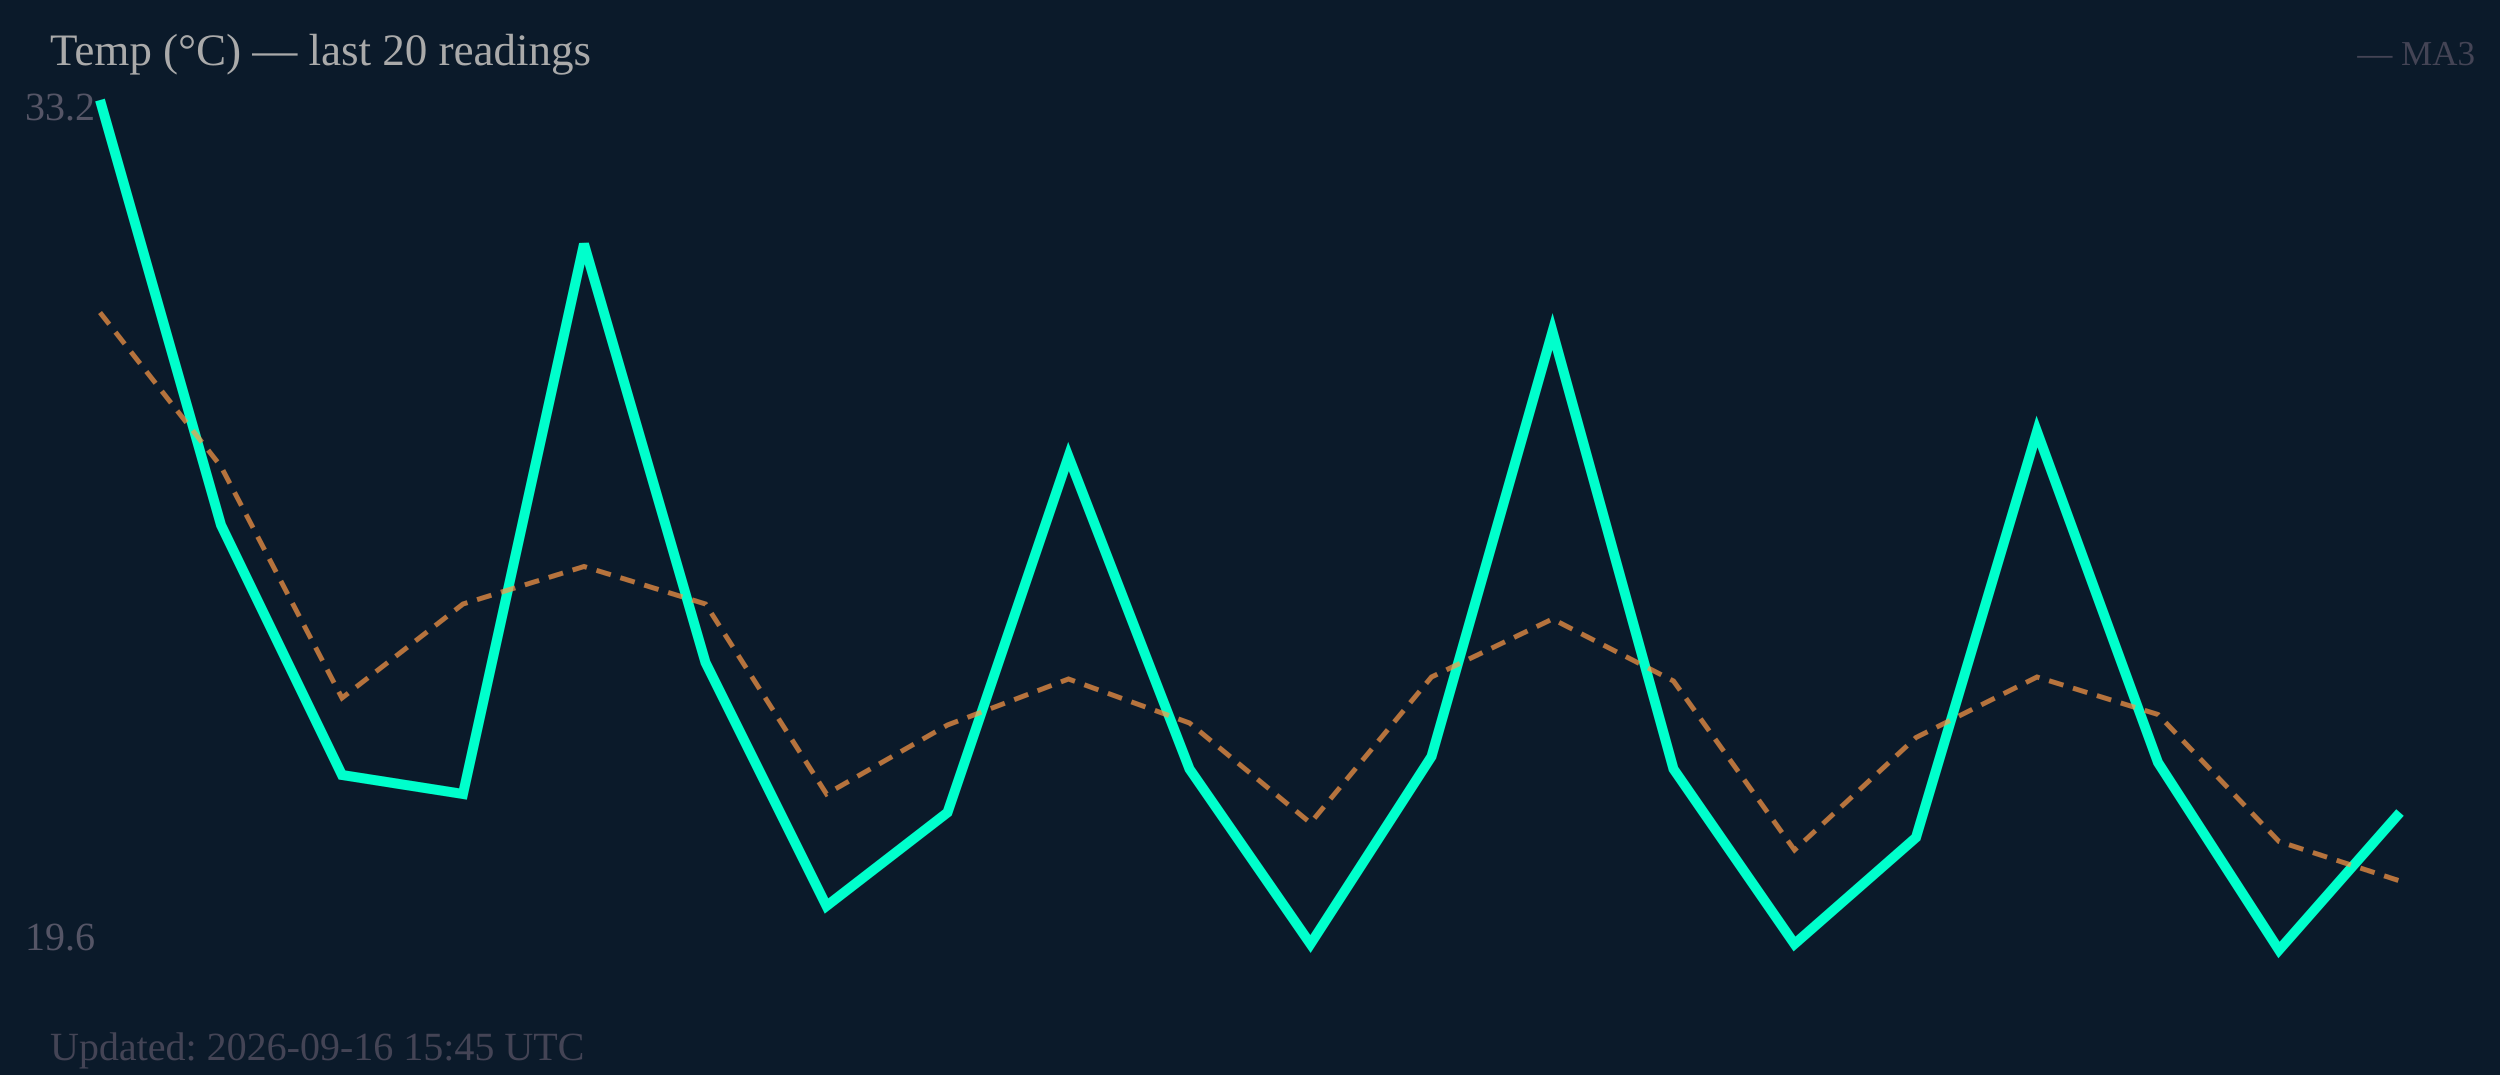
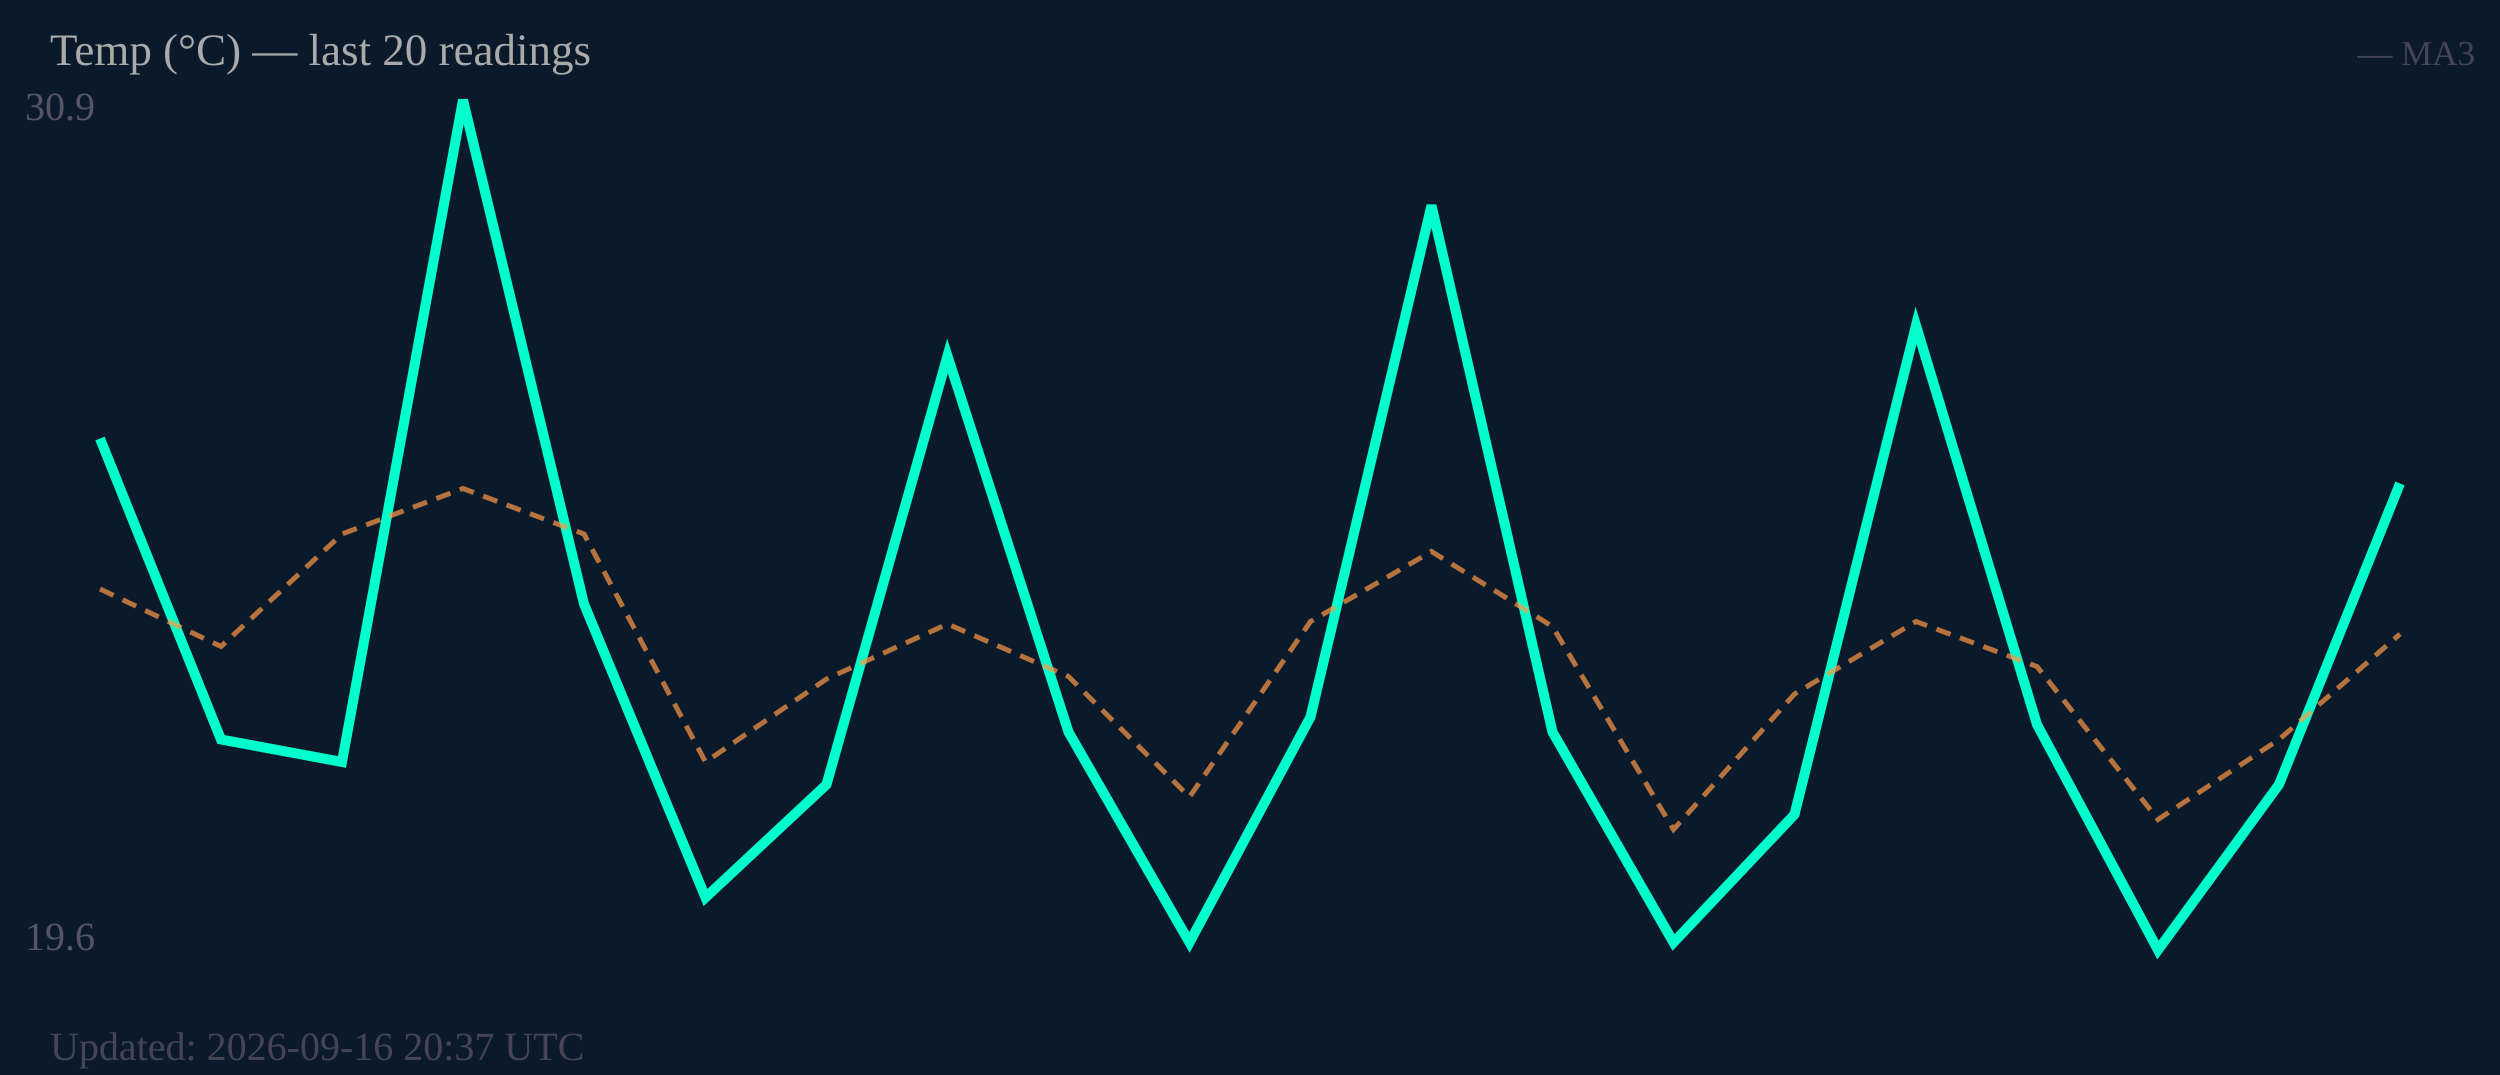
<svg xmlns="http://www.w3.org/2000/svg" width="500" height="215" viewBox="0 0 500 215">
  <rect width="500" height="215" fill="#0b1a2a" />
-   <text x="5" y="24" font-size="8" fill="#556">33.2</text>
+   <text x="5" y="24" font-size="8" fill="#556">30.9</text>
  <text x="5" y="190" font-size="8" fill="#556">19.6</text>
-   <polyline fill="none" stroke="#00ffcc" stroke-width="2" points="20.0,20.0 44.2,105.0 68.4,155.0 92.6,158.8 116.8,48.8 141.1,132.5 165.3,181.2 189.5,162.5 213.7,91.3 237.9,153.8 262.1,188.8 286.3,151.3 310.5,66.3 334.7,153.8 358.9,188.8 383.2,167.5 407.4,86.3 431.6,152.5 455.8,190.0 480.0,162.5" />
-   <polyline fill="none" stroke="#ff9944" stroke-width="1" stroke-dasharray="3,2" opacity="0.7" points="20.0,62.5 44.2,93.3 68.4,139.6 92.6,120.8 116.8,113.3 141.1,120.8 165.3,158.8 189.5,145.0 213.7,135.8 237.9,144.6 262.1,164.6 286.3,135.4 310.5,123.8 334.7,136.2 358.9,170.0 383.2,147.5 407.4,135.4 431.6,142.9 455.8,168.3 480.0,176.2" />
+   <polyline fill="none" stroke="#00ffcc" stroke-width="2" points="20.0,87.7 44.2,147.9 68.4,152.4 92.6,20.0 116.8,120.8 141.1,179.5 165.3,156.9 189.5,71.2 213.7,146.4 237.9,188.5 262.1,143.4 286.3,41.1 310.5,146.4 334.7,188.5 358.9,162.9 383.2,65.1 407.4,144.9 431.6,190.0 455.8,156.9 480.0,96.7" />
+   <polyline fill="none" stroke="#ff9944" stroke-width="1" stroke-dasharray="3,2" opacity="0.7" points="20.0,117.8 44.2,129.3 68.4,106.8 92.6,97.7 116.8,106.8 141.1,152.4 165.3,135.8 189.5,124.8 213.7,135.3 237.9,159.4 262.1,124.3 286.3,110.3 310.5,125.3 334.7,165.9 358.9,138.8 383.2,124.3 407.4,133.3 431.6,163.9 455.8,147.9 480.0,126.8" />
  <text x="10" y="13" font-size="9" fill="#aaa">Temp (°C) — last 20 readings</text>
  <text x="495" y="13" font-size="7" fill="#445" text-anchor="end">— MA3</text>
-   <text x="10" y="212" font-size="8" fill="#445">Updated: 2026-09-16 15:45 UTC</text>
+   <text x="10" y="212" font-size="8" fill="#445">Updated: 2026-09-16 20:37 UTC</text>
</svg>
